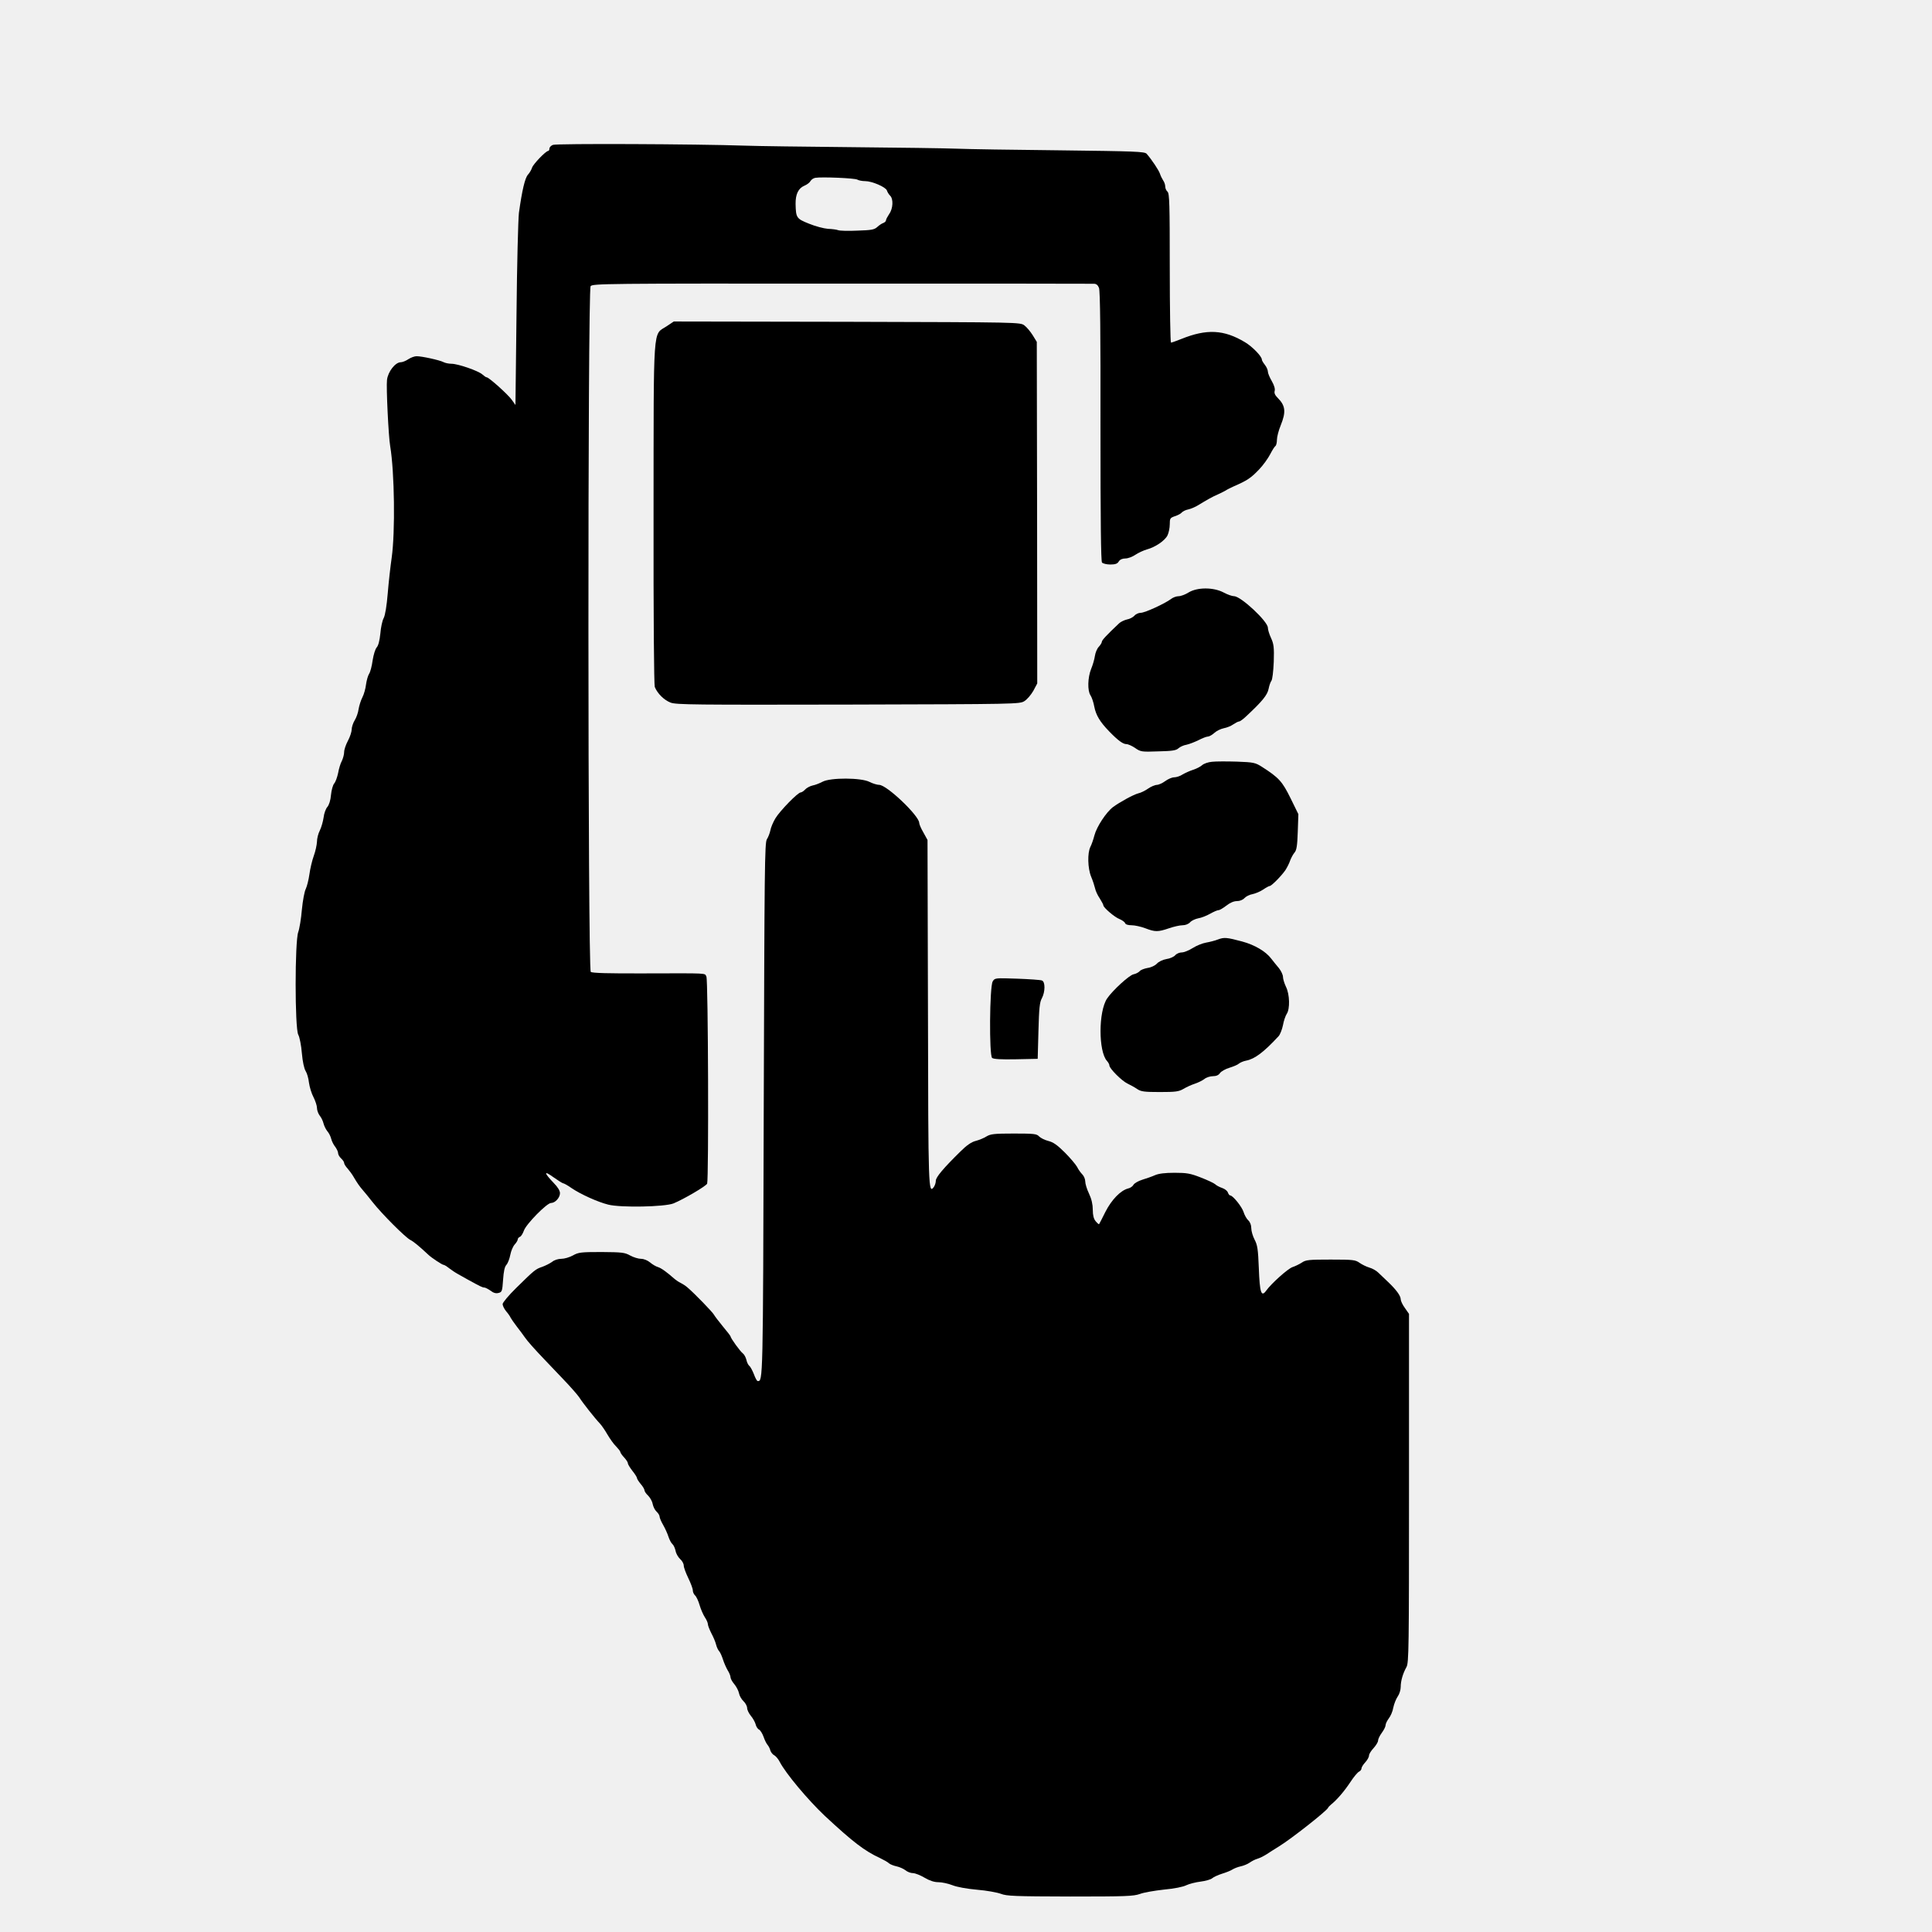
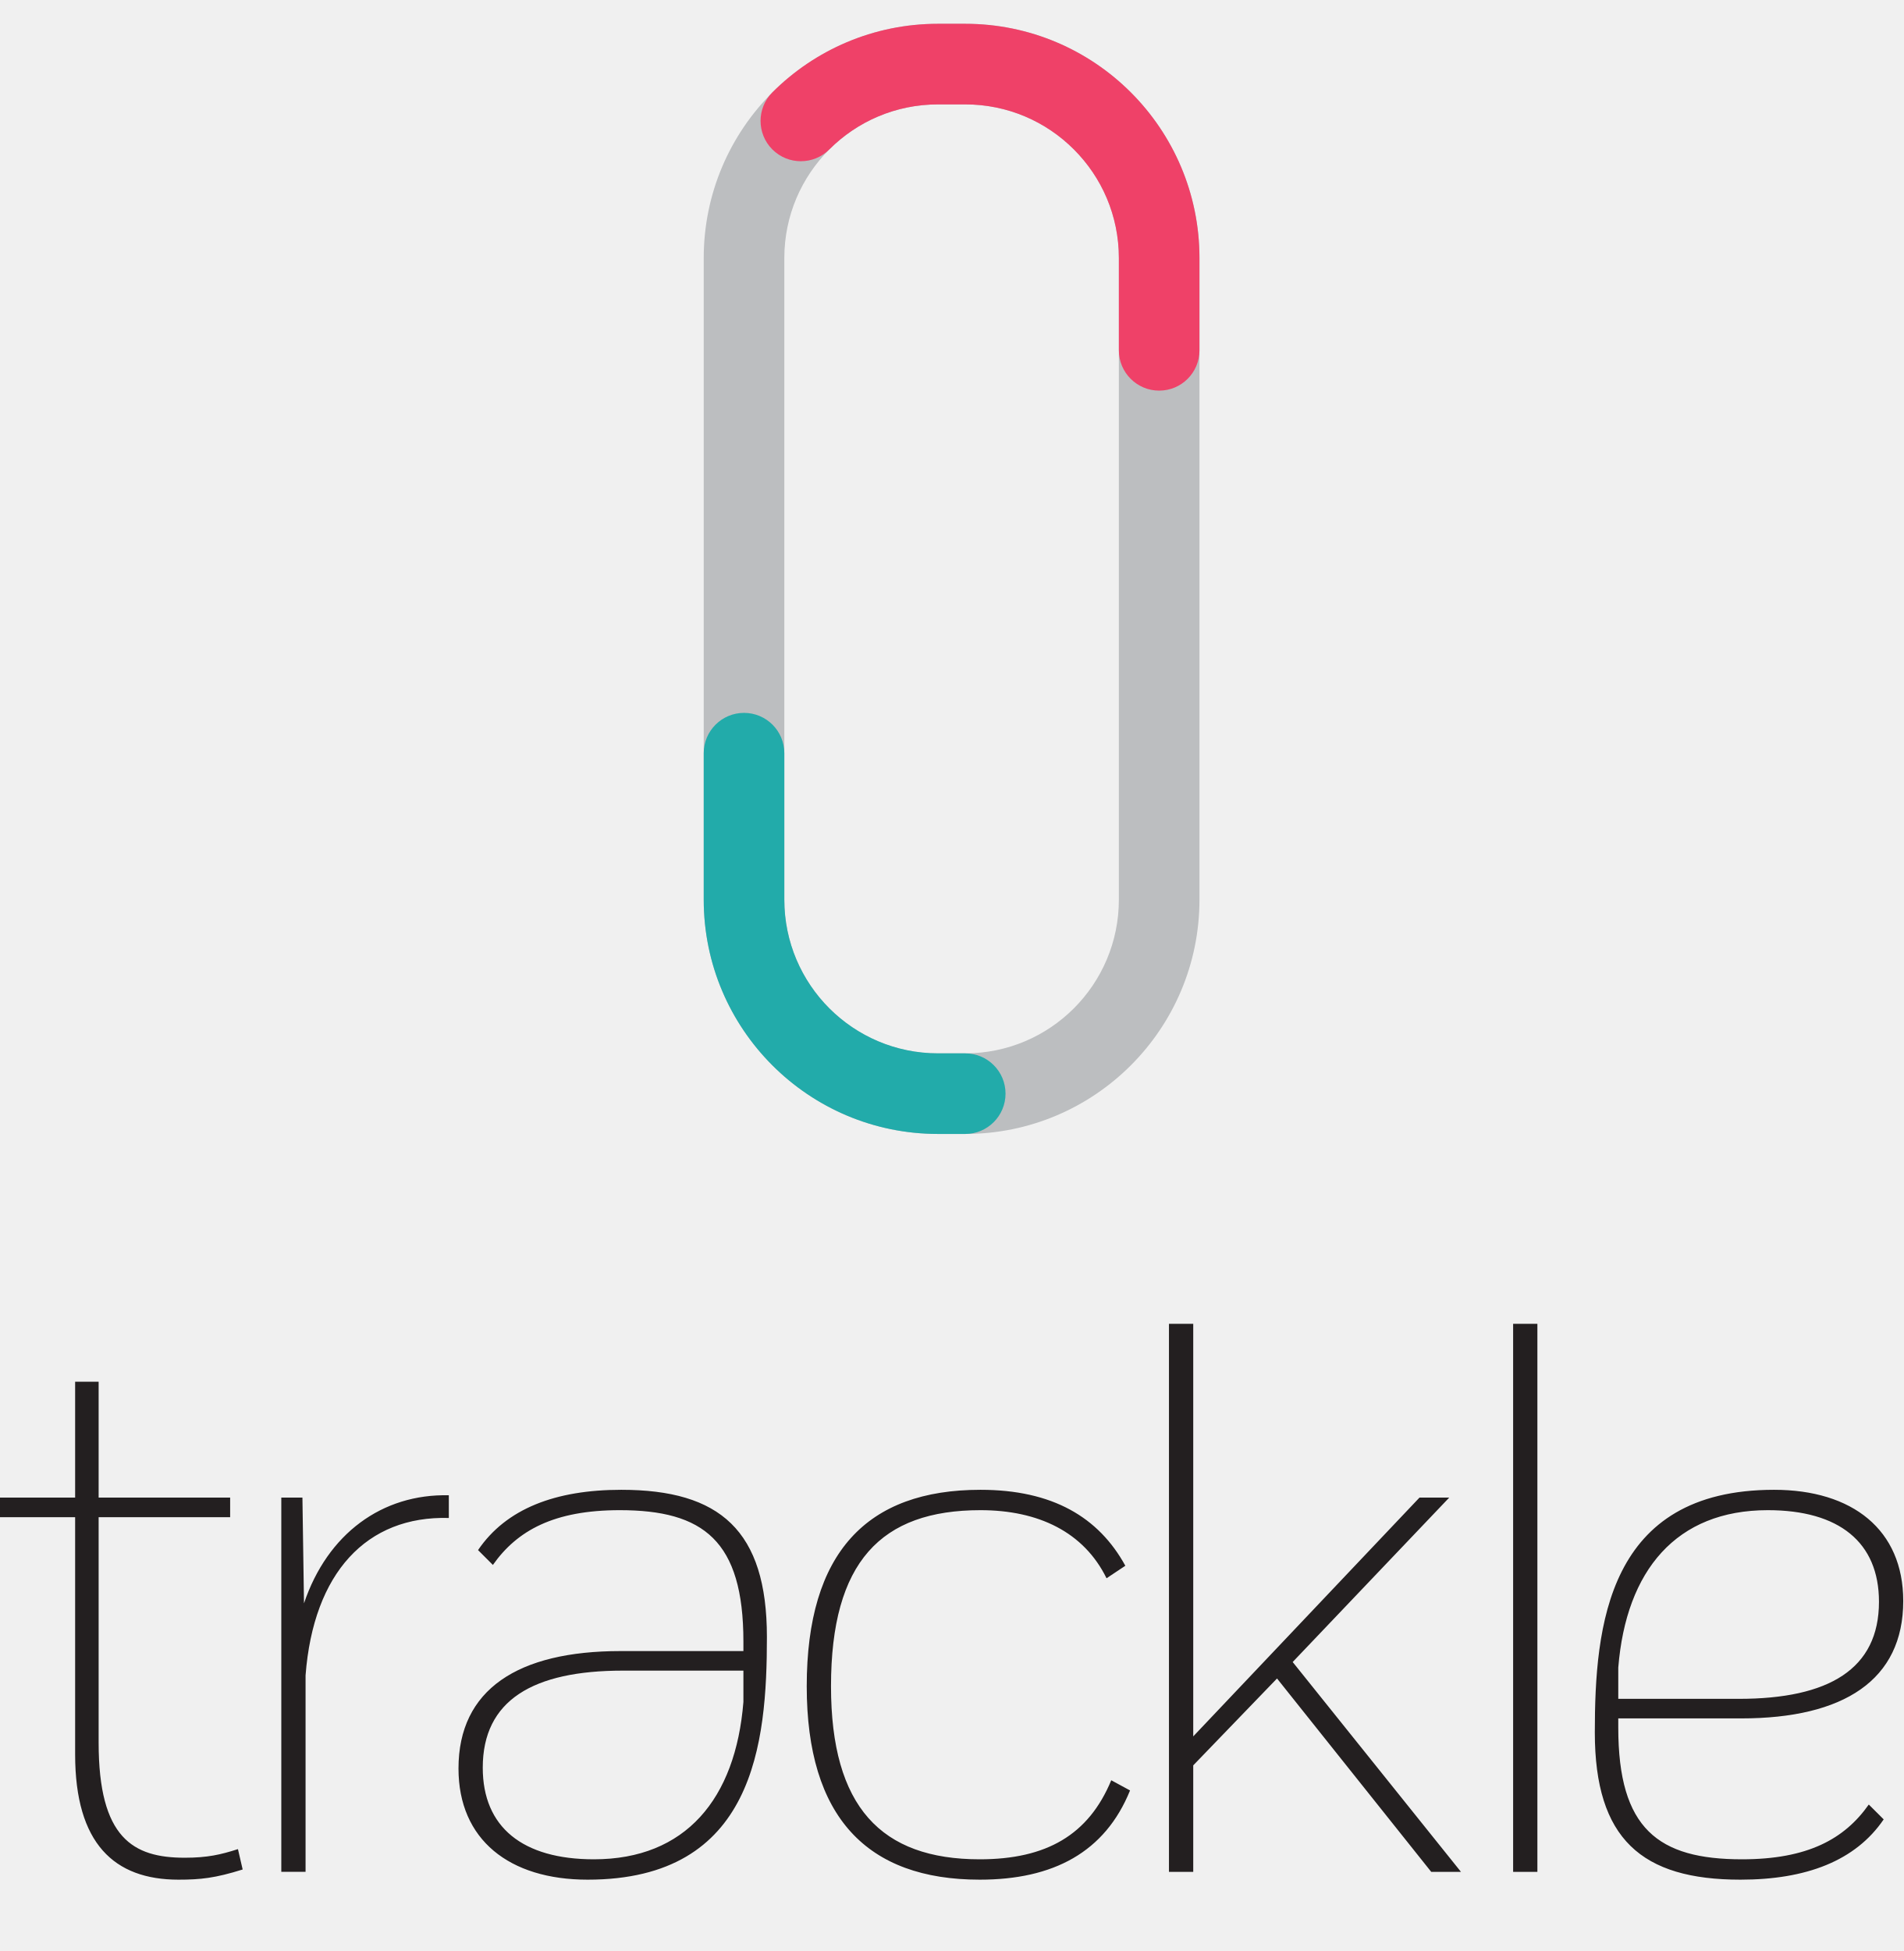
- <svg xmlns="http://www.w3.org/2000/svg" version="1.0" width="1280pt" height="1280pt" viewBox="0 0 1280 1280" preserveAspectRatio="xMidYMid meet">
-   <g transform="translate(0,1280) scale(0.1,-0.1)" fill="#000000" stroke="none">
-     <path d="M3663 11840 c-13 -5 -23 -16 -23 -25 0 -8 -4 -15 -8 -15 -16 0 -100 -88 -107 -111 -4 -13 -16 -34 -27 -46 -20 -22 -39 -103 -60 -253 -5 -41 -13 -344 -16 -674 l-7 -599 -25 35 c-26 36 -151 148 -165 148 -5 0 -18 9 -29 19 -26 24 -162 71 -205 71 -18 0 -42 5 -53 11 -25 13 -142 39 -178 39 -14 0 -38 -9 -55 -20 -16 -11 -39 -20 -50 -20 -36 0 -85 -63 -91 -117 -6 -46 10 -377 21 -438 29 -174 34 -570 10 -740 -8 -55 -20 -161 -26 -235 -7 -84 -17 -146 -27 -165 -9 -16 -19 -63 -22 -102 -5 -48 -13 -79 -24 -92 -10 -11 -21 -48 -27 -85 -5 -37 -15 -77 -23 -89 -8 -12 -17 -44 -21 -72 -3 -27 -14 -66 -24 -85 -10 -19 -21 -54 -25 -77 -3 -24 -15 -58 -26 -75 -11 -18 -20 -46 -20 -61 0 -15 -11 -49 -25 -75 -14 -26 -25 -59 -25 -75 0 -15 -7 -41 -15 -58 -9 -16 -20 -52 -25 -81 -6 -28 -17 -59 -26 -69 -8 -9 -18 -43 -21 -75 -3 -37 -13 -67 -24 -80 -10 -11 -22 -42 -25 -70 -4 -27 -15 -66 -25 -86 -11 -21 -19 -54 -19 -75 -1 -21 -10 -63 -21 -93 -11 -30 -24 -85 -29 -122 -5 -36 -16 -80 -24 -97 -9 -17 -20 -77 -26 -138 -5 -60 -16 -126 -24 -148 -23 -61 -23 -637 0 -680 9 -16 20 -72 24 -123 5 -57 15 -102 25 -118 9 -14 19 -48 22 -77 4 -29 17 -72 30 -96 12 -24 23 -56 23 -71 0 -15 8 -38 18 -51 11 -13 22 -37 26 -54 4 -16 16 -39 25 -50 10 -11 21 -33 25 -49 4 -16 16 -41 27 -54 10 -14 19 -32 19 -42 0 -9 9 -25 20 -35 11 -10 20 -23 20 -30 0 -7 10 -23 23 -37 12 -14 30 -38 39 -54 24 -41 40 -64 61 -88 10 -11 40 -48 66 -81 65 -82 215 -231 248 -249 24 -12 61 -43 123 -101 23 -21 90 -65 99 -65 5 0 21 -10 36 -22 16 -12 42 -30 59 -39 17 -10 47 -26 66 -37 82 -45 96 -52 108 -52 7 0 26 -10 42 -21 19 -15 36 -20 53 -15 22 5 25 11 30 87 4 56 10 86 22 99 10 11 21 41 26 67 5 26 18 56 29 68 11 12 20 27 20 33 0 7 7 15 15 18 8 3 19 22 26 41 14 42 152 183 180 183 27 0 59 35 59 65 0 16 -15 41 -41 67 -66 69 -68 86 -3 39 31 -22 61 -41 66 -41 5 0 30 -14 54 -31 60 -41 175 -93 244 -110 84 -21 373 -15 432 8 70 29 216 115 223 131 11 30 7 1350 -5 1372 -13 24 22 22 -404 21 -247 -1 -353 2 -362 10 -20 17 -21 4516 -1 4543 12 17 97 18 1662 17 908 0 1660 0 1673 -1 15 0 26 -9 33 -27 8 -19 11 -303 10 -917 0 -634 3 -893 10 -903 7 -7 31 -13 55 -13 33 0 47 5 56 20 8 13 24 20 44 20 17 0 47 11 67 25 20 13 54 29 76 35 55 15 119 58 136 93 8 17 15 49 15 73 0 39 2 43 34 54 19 6 40 17 46 25 6 7 26 17 43 20 18 4 48 17 67 29 56 34 92 55 130 71 19 9 42 20 50 25 8 6 31 17 50 26 92 40 117 56 172 114 27 28 59 73 73 100 14 27 29 51 35 55 5 3 10 22 10 41 0 19 11 62 25 96 36 89 32 130 -20 182 -18 18 -24 32 -20 46 4 13 -3 37 -19 65 -14 24 -26 52 -26 63 0 11 -9 31 -20 45 -11 14 -20 29 -20 35 0 21 -63 86 -112 115 -140 84 -254 89 -422 21 -33 -13 -63 -24 -68 -24 -4 0 -8 222 -8 494 0 426 -2 495 -15 506 -8 7 -15 22 -15 34 0 12 -6 30 -14 41 -7 11 -17 31 -21 44 -7 22 -54 93 -88 132 -13 15 -76 17 -573 23 -308 3 -617 8 -689 11 -71 3 -384 7 -695 10 -311 3 -628 7 -705 10 -319 11 -1251 15 -1272 5z m2017 -230 c10 -6 34 -10 52 -10 45 0 136 -39 144 -62 3 -10 12 -25 21 -34 23 -22 20 -86 -6 -122 -11 -17 -21 -35 -21 -41 0 -7 -8 -14 -17 -18 -10 -3 -28 -15 -41 -27 -20 -18 -39 -21 -133 -24 -60 -3 -117 -1 -126 3 -10 4 -40 8 -68 9 -27 2 -84 17 -125 34 -83 33 -87 39 -89 130 -1 65 18 105 59 122 17 7 35 21 40 31 6 10 20 19 32 21 43 7 260 -2 278 -12z" />
-     <path d="M4416 10638 c-92 -61 -85 39 -86 -1241 -1 -694 3 -1132 8 -1148 17 -43 61 -87 105 -104 38 -14 155 -15 1177 -13 1115 3 1136 3 1167 23 18 11 44 42 59 68 l26 49 -1 1131 -2 1132 -27 44 c-15 24 -40 54 -55 65 -28 21 -29 21 -1176 24 l-1147 2 -48 -32z" />
-     <path d="M7875 8875 c-22 -14 -52 -25 -66 -25 -15 0 -37 -8 -50 -18 -41 -31 -174 -92 -201 -92 -14 0 -33 -8 -42 -19 -9 -10 -31 -22 -49 -25 -17 -4 -41 -15 -52 -25 -85 -80 -115 -113 -115 -123 0 -6 -9 -21 -20 -33 -12 -12 -23 -40 -26 -61 -3 -21 -14 -60 -25 -86 -23 -57 -25 -145 -4 -175 8 -12 20 -46 25 -75 11 -56 37 -100 98 -163 59 -61 92 -85 115 -85 11 0 38 -12 58 -26 36 -25 43 -26 152 -22 92 2 119 6 134 20 11 10 35 21 54 24 19 4 54 18 79 30 25 13 53 24 62 24 9 0 29 11 43 24 14 13 42 27 62 31 21 4 49 15 64 26 15 10 32 19 38 19 6 0 27 15 47 34 106 99 141 141 149 183 4 21 12 44 18 52 7 8 13 61 16 126 3 97 0 118 -18 158 -12 25 -21 56 -21 68 0 42 -179 209 -224 209 -13 0 -44 11 -70 25 -67 35 -173 35 -231 0z" />
-     <path d="M8030 7753 c-25 -2 -54 -12 -65 -22 -11 -10 -38 -24 -60 -31 -22 -7 -53 -21 -70 -31 -16 -11 -42 -19 -56 -19 -14 0 -40 -11 -59 -25 -19 -14 -44 -25 -56 -25 -11 0 -38 -11 -58 -25 -20 -14 -49 -28 -64 -31 -32 -8 -123 -58 -168 -91 -45 -34 -108 -130 -123 -187 -7 -27 -19 -62 -27 -77 -20 -40 -18 -141 5 -197 11 -26 22 -60 26 -77 3 -16 17 -47 31 -67 13 -21 24 -41 24 -46 0 -15 75 -79 107 -91 17 -7 34 -19 37 -27 3 -9 20 -14 43 -14 21 0 62 -9 91 -20 65 -25 84 -25 157 0 32 11 72 20 90 20 19 0 39 8 50 20 10 11 34 22 54 26 20 3 55 17 78 30 23 13 48 24 56 24 8 0 31 14 52 30 24 19 49 30 70 30 19 0 39 8 50 20 10 11 34 23 53 26 19 4 51 17 70 30 19 13 39 24 44 24 12 0 77 66 104 105 11 17 26 46 32 65 7 18 20 42 29 52 13 15 18 45 21 136 l4 118 -52 106 c-55 111 -76 135 -190 208 -43 27 -54 30 -165 34 -66 2 -140 2 -165 -1z" />
-     <path d="M5450 7621 c-19 -10 -49 -22 -66 -25 -18 -4 -40 -16 -50 -27 -9 -10 -23 -19 -29 -19 -19 0 -137 -121 -168 -172 -15 -25 -30 -61 -33 -79 -4 -19 -14 -45 -23 -59 -15 -23 -16 -182 -21 -1791 -5 -1818 -5 -1799 -40 -1799 -5 0 -16 20 -25 45 -10 25 -23 50 -31 56 -7 6 -16 24 -19 40 -4 16 -14 35 -23 42 -17 12 -82 102 -82 113 0 3 -22 32 -50 65 -27 33 -54 68 -60 79 -9 17 -128 140 -175 180 -11 10 -31 23 -45 30 -14 7 -32 19 -40 26 -52 46 -88 72 -110 79 -14 4 -38 18 -53 31 -17 14 -42 24 -60 24 -18 0 -50 10 -72 22 -36 20 -54 22 -190 23 -137 0 -153 -2 -190 -23 -22 -12 -56 -22 -76 -22 -21 0 -47 -8 -61 -20 -14 -10 -43 -25 -65 -33 -45 -15 -52 -21 -173 -140 -50 -49 -90 -97 -90 -107 0 -10 10 -31 23 -47 13 -15 27 -35 30 -43 4 -8 23 -35 42 -60 19 -25 43 -56 52 -70 17 -25 65 -79 133 -150 19 -20 74 -78 122 -128 48 -50 95 -104 105 -119 22 -35 102 -137 139 -176 11 -12 33 -44 49 -72 16 -27 41 -63 57 -78 15 -16 28 -32 28 -37 0 -5 11 -21 25 -36 14 -15 25 -32 25 -39 0 -7 14 -29 30 -50 17 -21 30 -42 30 -47 0 -6 11 -23 25 -40 14 -16 25 -35 25 -42 0 -7 11 -23 24 -35 13 -13 27 -37 30 -55 4 -19 15 -41 26 -51 11 -10 20 -25 20 -33 0 -8 11 -34 24 -56 13 -23 29 -58 35 -78 7 -20 18 -42 26 -48 8 -7 17 -27 21 -45 3 -18 17 -42 30 -54 13 -11 24 -31 24 -43 0 -13 14 -50 30 -83 16 -33 30 -70 30 -81 0 -12 7 -27 15 -34 8 -7 22 -36 30 -64 8 -28 24 -64 35 -81 11 -16 20 -37 20 -46 0 -9 11 -36 23 -60 13 -24 27 -57 31 -74 4 -16 13 -37 21 -45 7 -8 18 -33 25 -55 7 -22 21 -54 31 -71 11 -17 19 -38 19 -47 0 -8 11 -29 25 -45 14 -17 28 -44 31 -60 3 -17 17 -41 30 -53 13 -12 24 -33 24 -45 0 -12 11 -35 24 -51 14 -16 28 -42 32 -56 3 -15 14 -32 23 -36 9 -5 22 -26 30 -48 7 -21 19 -45 26 -53 7 -8 16 -25 19 -38 4 -12 16 -27 27 -32 10 -6 26 -25 35 -43 40 -77 186 -251 298 -357 187 -174 264 -233 366 -280 25 -12 52 -27 60 -35 8 -7 31 -16 50 -20 19 -4 46 -16 59 -26 13 -11 35 -19 50 -19 14 0 49 -14 76 -30 34 -20 64 -30 92 -30 23 0 65 -9 93 -20 30 -12 96 -24 164 -30 62 -5 133 -18 157 -27 39 -15 91 -17 459 -18 368 0 420 2 462 17 26 10 97 22 160 29 67 6 127 18 148 29 19 9 62 20 95 24 32 4 67 14 76 22 9 8 39 22 65 30 26 8 57 20 69 28 11 7 36 17 55 21 19 4 46 15 60 25 14 10 36 21 50 25 14 4 41 17 60 29 19 13 58 37 85 54 81 50 315 234 324 255 1 4 10 13 18 20 40 32 88 88 128 148 24 37 51 69 60 72 8 4 15 13 15 20 0 8 11 26 25 41 14 15 25 35 25 45 0 10 14 32 30 49 16 18 30 40 30 50 0 10 11 33 25 52 14 19 25 41 25 51 0 9 10 29 21 44 12 15 26 47 30 72 5 24 18 57 29 73 11 15 20 44 20 63 0 40 14 89 38 132 16 28 17 122 17 1185 l0 1155 -27 39 c-16 21 -28 48 -28 58 0 23 -30 64 -85 116 -21 20 -50 48 -64 61 -13 13 -40 28 -59 33 -20 6 -48 20 -64 31 -28 20 -41 22 -192 22 -145 0 -165 -2 -191 -20 -17 -11 -44 -24 -62 -30 -30 -10 -140 -108 -175 -157 -32 -44 -42 -11 -48 150 -5 126 -9 153 -28 189 -12 23 -22 57 -22 76 0 21 -8 41 -20 52 -11 10 -25 35 -31 55 -11 35 -71 110 -89 110 -5 0 -11 9 -15 19 -3 11 -20 24 -37 30 -18 6 -39 17 -47 25 -9 8 -52 28 -96 45 -69 27 -93 31 -173 31 -63 0 -105 -5 -130 -16 -20 -9 -58 -22 -84 -30 -26 -8 -52 -23 -58 -33 -5 -10 -21 -22 -36 -25 -50 -13 -109 -74 -150 -154 -21 -43 -40 -79 -42 -82 -2 -3 -12 6 -23 19 -13 16 -19 39 -19 76 0 35 -8 71 -25 107 -14 29 -25 65 -25 81 0 15 -9 36 -19 46 -11 11 -27 33 -35 50 -9 16 -45 59 -81 95 -50 50 -77 69 -110 77 -24 6 -51 20 -61 30 -15 17 -33 19 -167 19 -130 0 -154 -3 -181 -19 -17 -11 -49 -24 -72 -30 -28 -7 -60 -29 -100 -69 -113 -111 -164 -171 -164 -195 0 -13 -6 -31 -13 -41 -36 -49 -37 -19 -39 1155 l-3 1144 -27 49 c-16 27 -28 56 -28 64 0 47 -215 252 -265 252 -14 0 -43 9 -65 20 -55 28 -257 29 -310 1z" />
-     <path d="M8070 6576 c-20 -8 -56 -17 -79 -21 -24 -4 -64 -20 -89 -36 -25 -16 -58 -29 -72 -29 -15 0 -35 -8 -44 -19 -9 -10 -35 -22 -58 -25 -24 -4 -51 -17 -63 -30 -12 -13 -39 -26 -62 -29 -22 -4 -46 -13 -52 -21 -7 -8 -25 -18 -41 -21 -29 -6 -139 -107 -175 -160 -58 -86 -58 -351 -1 -414 9 -10 16 -23 16 -30 0 -20 83 -103 120 -120 19 -9 48 -25 64 -36 25 -17 47 -20 150 -20 106 0 126 3 157 21 20 12 53 27 75 34 21 7 50 21 63 31 13 11 39 19 57 19 22 0 38 7 47 21 8 11 36 27 63 35 26 8 55 20 63 28 9 7 30 16 47 19 57 11 117 56 215 162 10 11 23 44 29 73 5 29 17 63 25 75 22 32 20 129 -5 179 -11 23 -20 53 -20 66 0 13 -12 39 -27 58 -16 18 -38 47 -51 63 -36 48 -110 91 -191 113 -104 28 -121 29 -161 14z" />
-     <path d="M6577 6298 c-21 -35 -24 -490 -4 -507 10 -8 58 -11 158 -9 l144 3 5 185 c4 151 8 191 23 217 22 42 23 109 0 117 -9 4 -83 9 -164 12 -146 5 -148 5 -162 -18z" />
+ <svg xmlns="http://www.w3.org/2000/svg" width="40" height="41" viewBox="0 0 40 41" fill="none">
+   <g clip-path="url(#clip0_383_3516)">
+     <path fill-rule="evenodd" clip-rule="evenodd" d="M19.714 2.194C17.93 2.194 16.484 3.64 16.484 5.423V18.906C16.484 20.69 17.93 22.136 19.714 22.136H20.286C22.07 22.136 23.515 20.69 23.515 18.906V5.423C23.515 3.64 22.07 2.194 20.286 2.194H19.714ZM14.79 5.423C14.79 2.704 16.995 0.5 19.714 0.5H20.286C23.005 0.5 25.209 2.704 25.209 5.423V18.906C25.209 21.625 23.005 23.83 20.286 23.83H19.714C16.995 23.83 14.79 21.625 14.79 18.906V5.423Z" fill="#BCBEC0" />
+     <path fill-rule="evenodd" clip-rule="evenodd" d="M15.637 14.981C16.105 14.981 16.484 15.36 16.484 15.828V18.906C16.484 20.69 17.93 22.136 19.714 22.136H20.286C20.754 22.136 21.133 22.515 21.133 22.983C21.133 23.45 20.754 23.83 20.286 23.83H19.714C16.995 23.83 14.79 21.625 14.79 18.906V15.828C14.79 15.36 15.17 14.981 15.637 14.981Z" fill="#22ABAA" />
+     <path fill-rule="evenodd" clip-rule="evenodd" d="M19.714 2.194C18.822 2.194 18.016 2.554 17.43 3.14C17.099 3.471 16.563 3.471 16.232 3.14C15.902 2.809 15.902 2.273 16.232 1.942C17.122 1.052 18.355 0.5 19.714 0.5H20.286C21.645 0.5 22.877 1.052 23.767 1.942C24.657 2.832 25.209 4.064 25.209 5.423V7.362C25.209 7.83 24.83 8.209 24.362 8.209C23.895 8.209 23.515 7.83 23.515 7.362V5.423C23.515 4.531 23.155 3.725 22.569 3.14C21.984 2.554 21.178 2.194 20.286 2.194H19.714Z" fill="#EF4168" />
+     <path fill-rule="evenodd" clip-rule="evenodd" d="M25.078 27.82H24.568V39.337H25.078V37.099L26.839 35.273L30.08 39.337H30.705L27.168 34.927L30.458 31.472H29.833L25.078 36.49V27.82ZM1.579 31.472V29.037H2.073V31.472H4.837V31.884H2.073V36.622C2.073 38.629 2.797 39.04 3.883 39.04C4.36 39.04 4.639 38.975 5.001 38.859L5.1 39.287C4.524 39.468 4.212 39.501 3.751 39.501C2.402 39.501 1.579 38.744 1.579 36.869V31.884H0V31.472H1.579ZM5.912 31.472H5.912V39.336H6.422V35.207C6.587 33.052 7.705 31.851 9.433 31.9V31.423C8.034 31.39 6.883 32.229 6.389 33.694L6.356 31.472H5.912V31.472L5.912 31.472ZM13.041 34.697C10.886 34.697 9.636 35.503 9.636 37.165V37.165C9.636 38.662 10.705 39.501 12.35 39.501C15.856 39.501 16.118 36.639 16.118 34.401C16.118 32.163 15.13 31.308 13.058 31.308C11.676 31.308 10.639 31.703 10.047 32.575L10.359 32.887C10.869 32.163 11.643 31.736 13.025 31.736C14.785 31.736 15.624 32.377 15.624 34.499V34.697H13.041ZM15.624 35.108V35.766V35.766C15.46 37.806 14.407 39.073 12.482 39.073C10.985 39.073 10.146 38.399 10.146 37.148C10.146 35.733 11.198 35.108 13.091 35.108H15.624ZM16.955 35.437C16.955 32.624 18.221 31.308 20.607 31.308C22.121 31.308 23.091 31.884 23.651 32.904L23.256 33.167C22.779 32.196 21.825 31.736 20.607 31.736C18.518 31.736 17.465 32.821 17.465 35.437C17.465 37.971 18.518 39.073 20.591 39.073C21.989 39.073 22.878 38.563 23.355 37.412L23.75 37.626C23.223 38.925 22.137 39.501 20.591 39.501C18.221 39.501 16.955 38.185 16.955 35.437ZM32.311 39.337H31.801V27.82H32.311V39.337ZM36.594 36.112C38.75 36.112 40 35.306 40 33.644C40 32.147 38.931 31.308 37.285 31.308C33.779 31.308 33.518 34.17 33.518 36.408C33.518 38.646 34.505 39.501 36.578 39.501C37.96 39.501 38.996 39.106 39.589 38.234L39.276 37.922C38.766 38.646 37.993 39.073 36.611 39.073C34.85 39.073 34.011 38.432 34.011 36.309V36.112H36.594ZM34.011 35.701V35.043C34.176 33.002 35.229 31.736 37.154 31.736C38.651 31.736 39.49 32.41 39.49 33.661C39.49 35.075 38.437 35.701 36.545 35.701H34.011Z" fill="#231F20" />
  </g>
+   <defs>
+     <clipPath id="clip0_383_3516">
+       <rect width="40" height="40" fill="white" transform="translate(0 0.5)" />
+     </clipPath>
+   </defs>
</svg>
